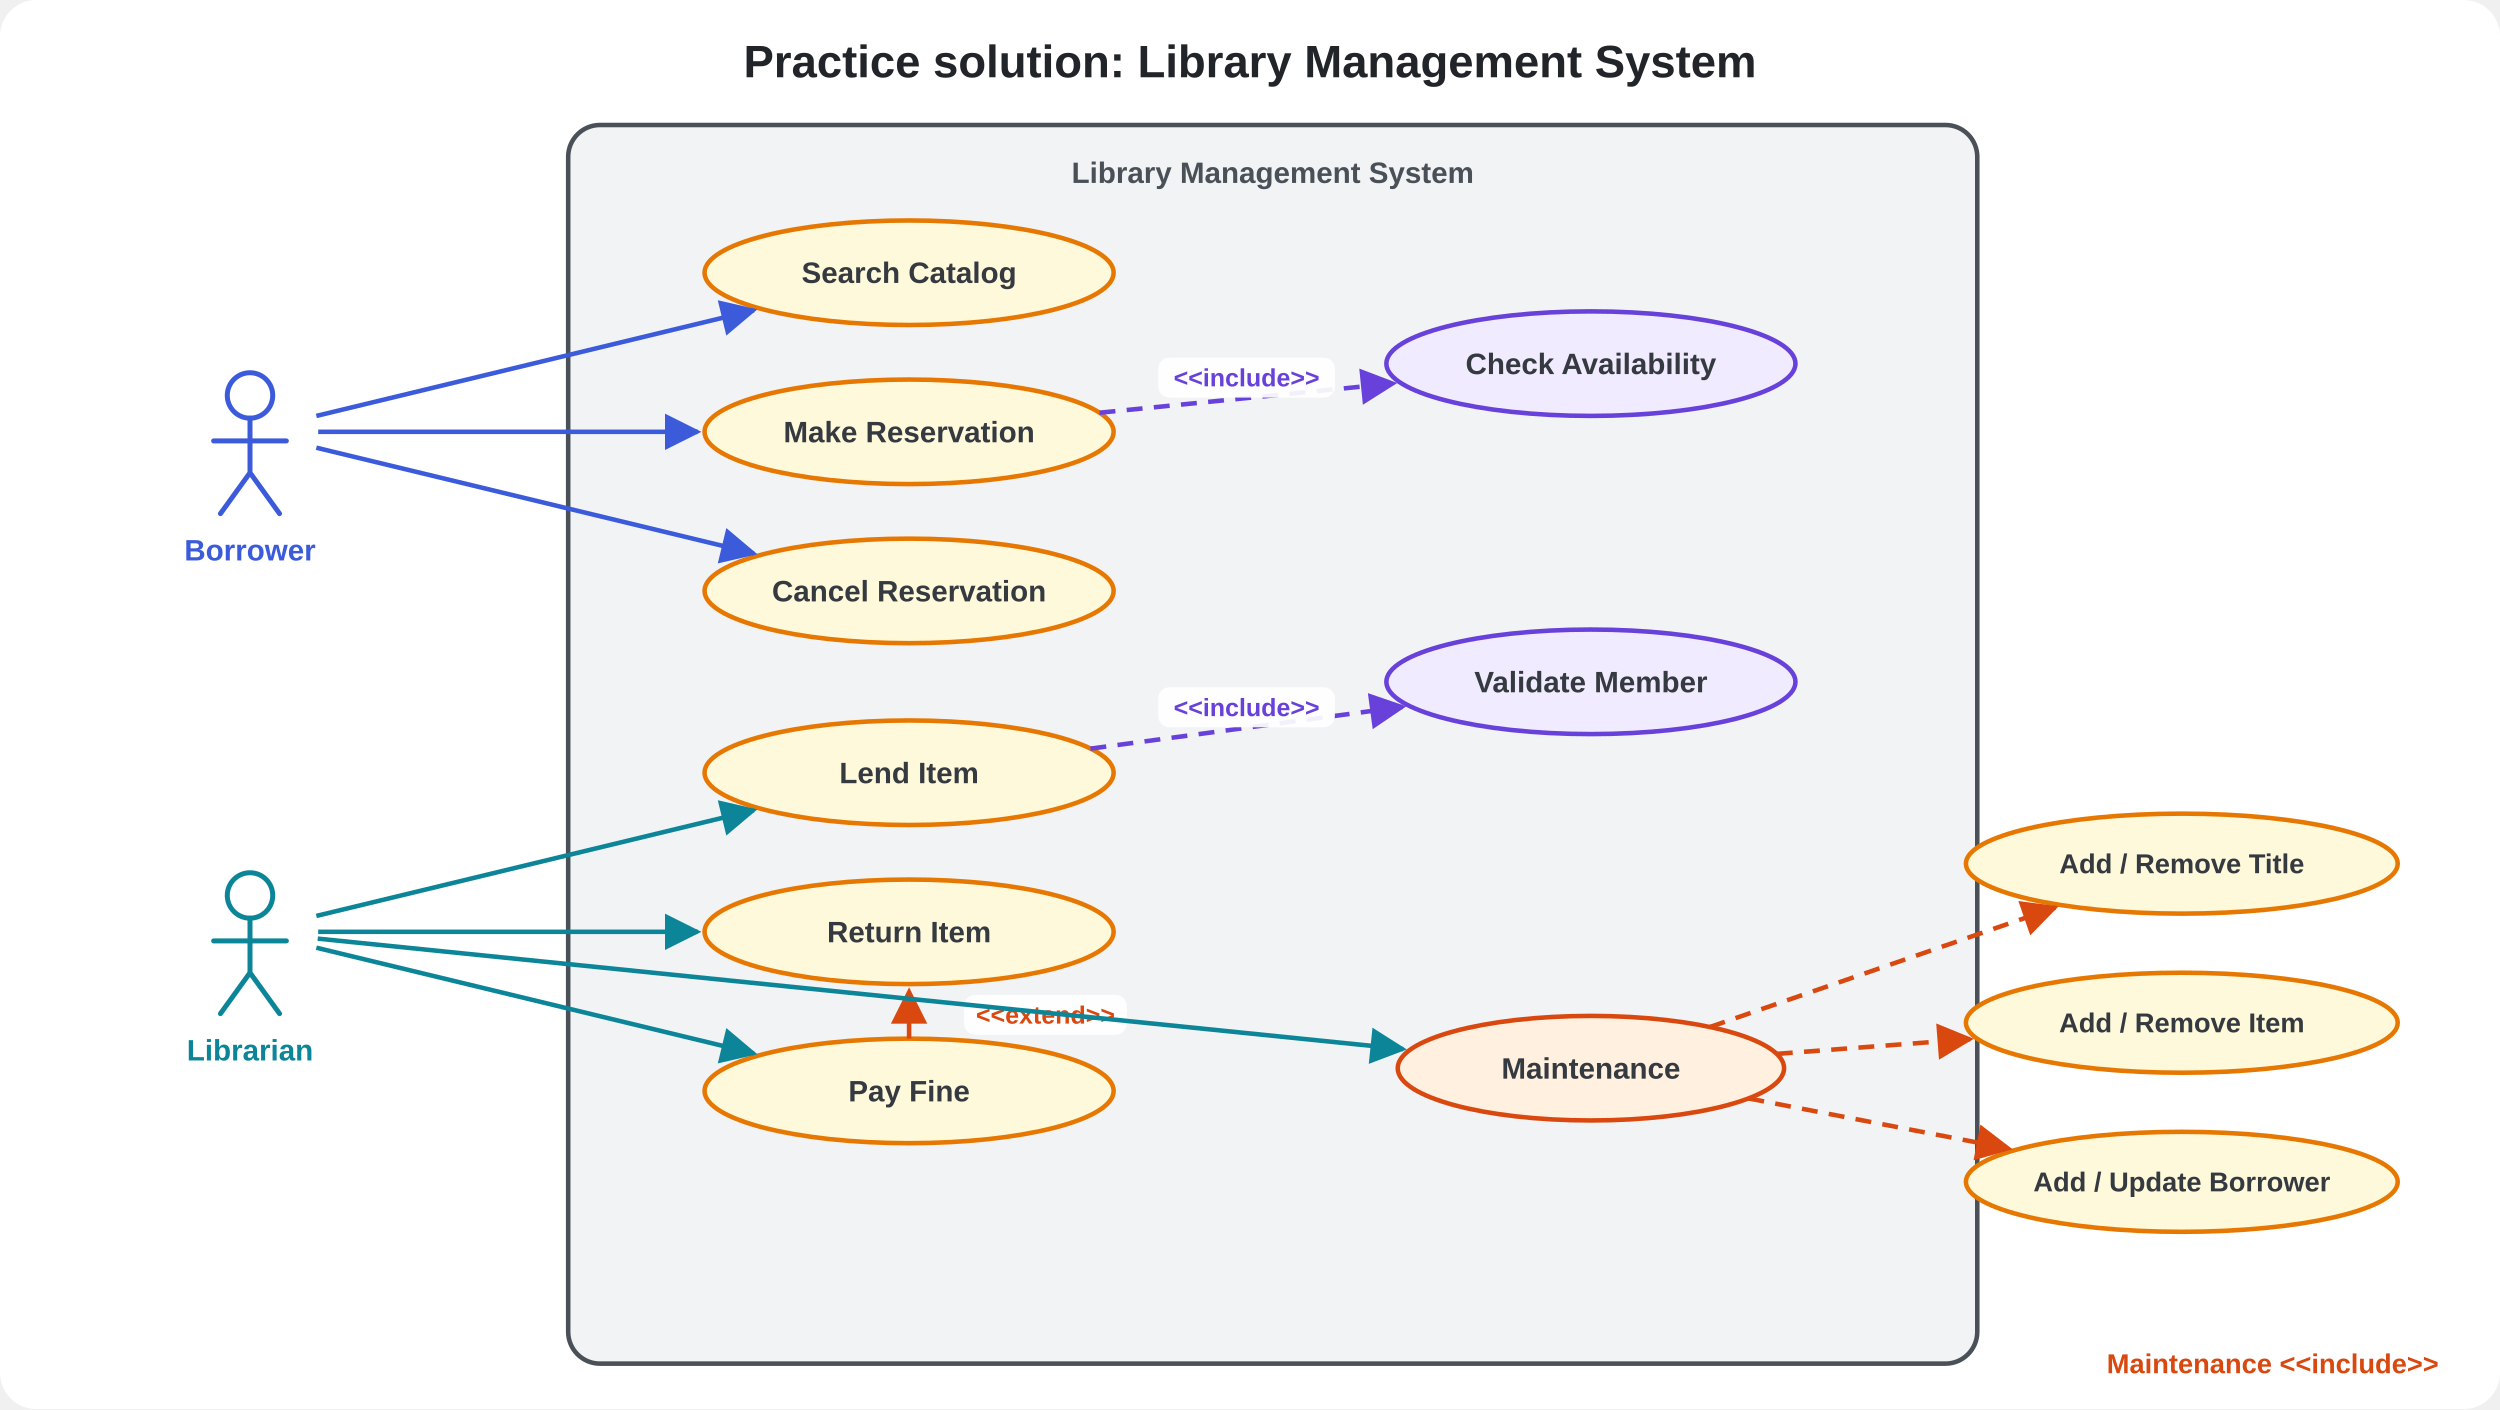
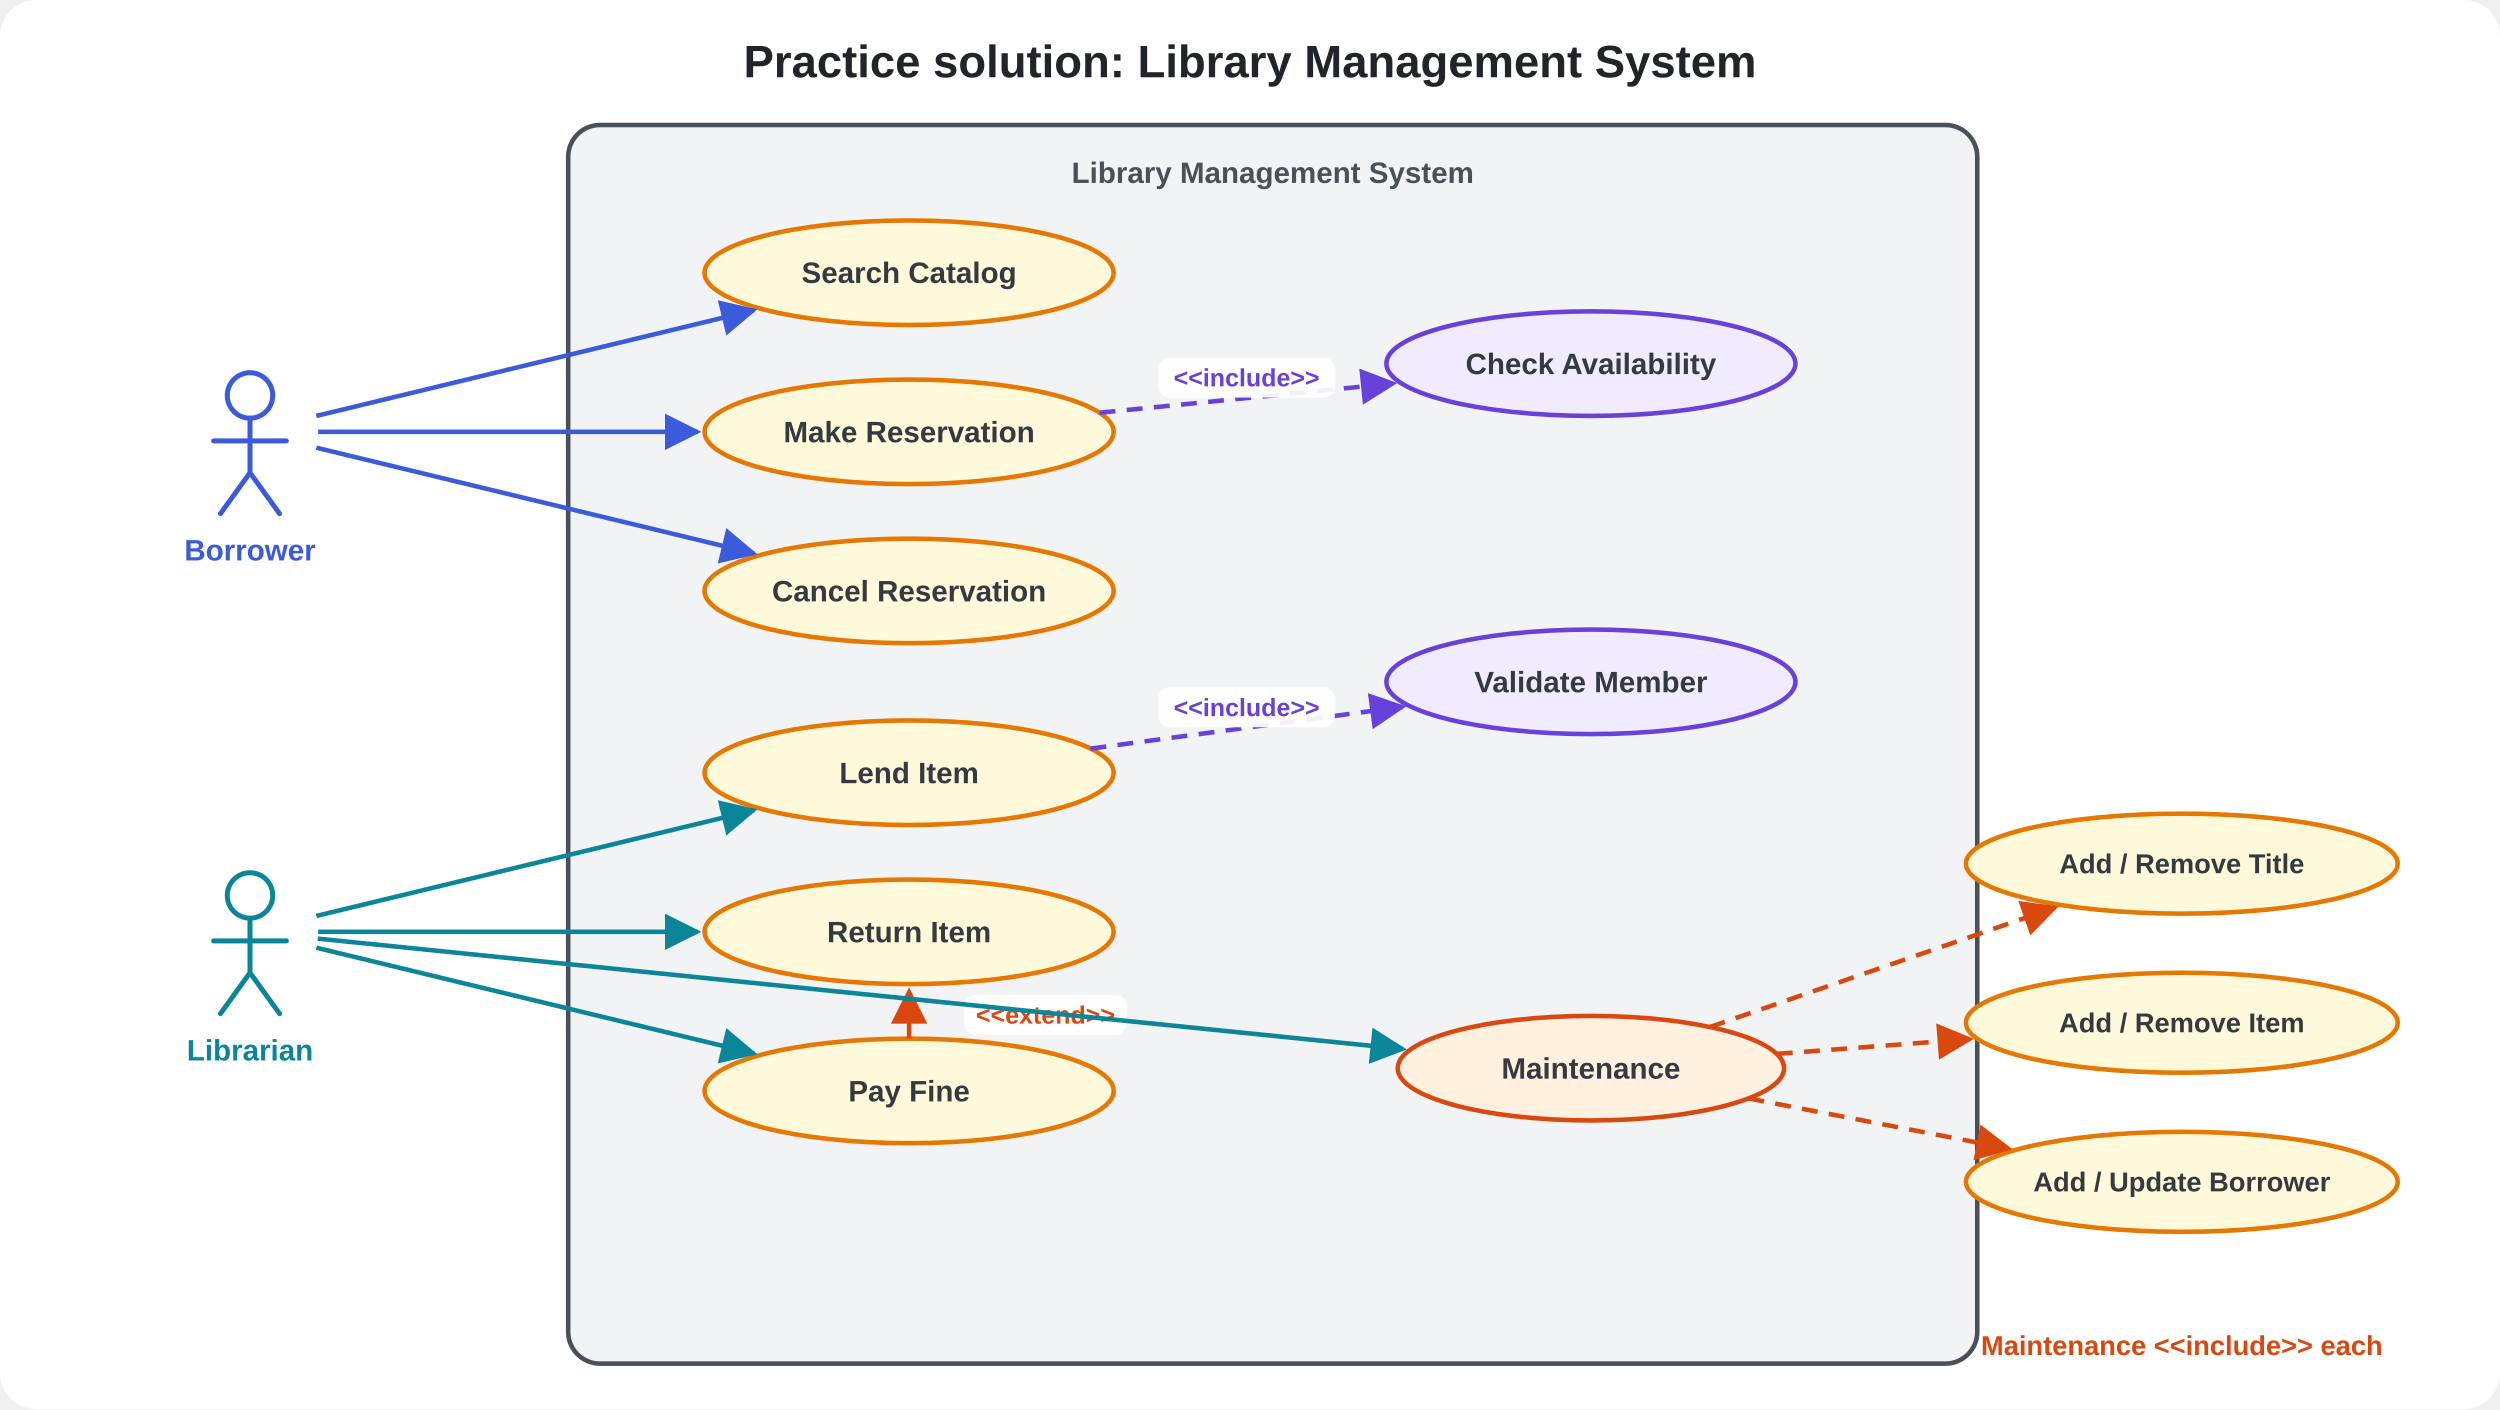
<svg xmlns="http://www.w3.org/2000/svg" width="1100" height="620" viewBox="0 0 1100 620">
+   <style>text{font-family:'Segoe UI',Tahoma,Arial,sans-serif}</style>
  <defs>
+     <marker id="a6741D9" viewBox="0 0 10 10" refX="9" refY="5" markerWidth="8" markerHeight="8" orient="auto-start-reverse">
+       <path d="M0 0 L10 5 L0 10 Z" fill="#6741D9" />
+     </marker>
    <marker id="a0C8599" viewBox="0 0 10 10" refX="9" refY="5" markerWidth="8" markerHeight="8" orient="auto-start-reverse">
      <path d="M0 0 L10 5 L0 10 Z" fill="#0C8599" />
+     </marker>
+     <marker id="a3B5BDB" viewBox="0 0 10 10" refX="9" refY="5" markerWidth="8" markerHeight="8" orient="auto-start-reverse">
+       <path d="M0 0 L10 5 L0 10 Z" fill="#3B5BDB" />
    </marker>
    <marker id="aD9480F" viewBox="0 0 10 10" refX="9" refY="5" markerWidth="8" markerHeight="8" orient="auto-start-reverse">
      <path d="M0 0 L10 5 L0 10 Z" fill="#D9480F" />
    </marker>
-     <marker id="a3B5BDB" viewBox="0 0 10 10" refX="9" refY="5" markerWidth="8" markerHeight="8" orient="auto-start-reverse">
-       <path d="M0 0 L10 5 L0 10 Z" fill="#3B5BDB" />
-     </marker>
-     <marker id="a6741D9" viewBox="0 0 10 10" refX="9" refY="5" markerWidth="8" markerHeight="8" orient="auto-start-reverse">
-       <path d="M0 0 L10 5 L0 10 Z" fill="#6741D9" />
-     </marker>
  </defs>
  <rect width="100%" height="100%" fill="white" rx="16" />
-   <text x="550.0" y="34" font-size="20" font-weight="700" text-anchor="middle" fill="#212529" style="font-family:'Segoe UI',Tahoma,Arial,sans-serif">Practice solution: Library Management System</text>
+   <text x="550.0" y="34" font-size="20" font-weight="700" text-anchor="middle" fill="#212529">Practice solution: Library Management System</text>
  <rect x="250" y="55" width="620" height="545" rx="14" fill="#F1F3F5" stroke="#495057" stroke-width="2" />
-   <text x="560" y="80.5" font-size="13" fill="#495057" text-anchor="middle" font-weight="700" style="font-family:'Segoe UI',Tahoma,Arial,sans-serif">Library Management System</text>
+   <text x="560" y="80.5" font-size="13" fill="#495057" text-anchor="middle" font-weight="700">Library Management System</text>
  <ellipse cx="400" cy="120" rx="90.0" ry="23.0" fill="#FFF9DB" stroke="#E67700" stroke-width="2" />
-   <text x="400" y="124.5" font-size="13" fill="#343a40" text-anchor="middle" font-weight="700" style="font-family:'Segoe UI',Tahoma,Arial,sans-serif">Search Catalog</text>
+   <text x="400" y="124.5" font-size="13" fill="#343a40" text-anchor="middle" font-weight="700">Search Catalog</text>
  <ellipse cx="400" cy="190" rx="90.0" ry="23.0" fill="#FFF9DB" stroke="#E67700" stroke-width="2" />
-   <text x="400" y="194.6" font-size="13" fill="#343a40" text-anchor="middle" font-weight="700" style="font-family:'Segoe UI',Tahoma,Arial,sans-serif">Make Reservation</text>
+   <text x="400" y="194.6" font-size="13" fill="#343a40" text-anchor="middle" font-weight="700">Make Reservation</text>
  <ellipse cx="400" cy="260" rx="90.0" ry="23.0" fill="#FFF9DB" stroke="#E67700" stroke-width="2" />
-   <text x="400" y="264.6" font-size="13" fill="#343a40" text-anchor="middle" font-weight="700" style="font-family:'Segoe UI',Tahoma,Arial,sans-serif">Cancel Reservation</text>
+   <text x="400" y="264.6" font-size="13" fill="#343a40" text-anchor="middle" font-weight="700">Cancel Reservation</text>
  <ellipse cx="400" cy="340" rx="90.0" ry="23.0" fill="#FFF9DB" stroke="#E67700" stroke-width="2" />
-   <text x="400" y="344.6" font-size="13" fill="#343a40" text-anchor="middle" font-weight="700" style="font-family:'Segoe UI',Tahoma,Arial,sans-serif">Lend Item</text>
+   <text x="400" y="344.6" font-size="13" fill="#343a40" text-anchor="middle" font-weight="700">Lend Item</text>
  <ellipse cx="400" cy="410" rx="90.0" ry="23.0" fill="#FFF9DB" stroke="#E67700" stroke-width="2" />
-   <text x="400" y="414.6" font-size="13" fill="#343a40" text-anchor="middle" font-weight="700" style="font-family:'Segoe UI',Tahoma,Arial,sans-serif">Return Item</text>
+   <text x="400" y="414.6" font-size="13" fill="#343a40" text-anchor="middle" font-weight="700">Return Item</text>
  <ellipse cx="400" cy="480" rx="90.0" ry="23.0" fill="#FFF9DB" stroke="#E67700" stroke-width="2" />
-   <text x="400" y="484.6" font-size="13" fill="#343a40" text-anchor="middle" font-weight="700" style="font-family:'Segoe UI',Tahoma,Arial,sans-serif">Pay Fine</text>
+   <text x="400" y="484.6" font-size="13" fill="#343a40" text-anchor="middle" font-weight="700">Pay Fine</text>
  <circle cx="110" cy="174" r="10" fill="white" stroke="#3B5BDB" stroke-width="2.2" />
  <path d="M110 184 V208 M94 194 H126 M110 208 L97 226 M110 208 L123 226" stroke="#3B5BDB" stroke-width="2.2" fill="none" stroke-linecap="round" />
-   <text x="110" y="246.6" font-size="13" fill="#3B5BDB" text-anchor="middle" font-weight="700" style="font-family:'Segoe UI',Tahoma,Arial,sans-serif">Borrower</text>
+   <text x="110" y="246.6" font-size="13" fill="#3B5BDB" text-anchor="middle" font-weight="700">Borrower</text>
  <line x1="139.2" y1="183.0" x2="331.7" y2="136.5" stroke="#3B5BDB" stroke-width="2" marker-end="url(#a3B5BDB)" />
  <line x1="140.0" y1="190.0" x2="307.0" y2="190.0" stroke="#3B5BDB" stroke-width="2" marker-end="url(#a3B5BDB)" />
  <line x1="139.2" y1="197.0" x2="331.7" y2="243.5" stroke="#3B5BDB" stroke-width="2" marker-end="url(#a3B5BDB)" />
  <circle cx="110" cy="394" r="10" fill="white" stroke="#0C8599" stroke-width="2.2" />
  <path d="M110 404 V428 M94 414 H126 M110 428 L97 446 M110 428 L123 446" stroke="#0C8599" stroke-width="2.2" fill="none" stroke-linecap="round" />
-   <text x="110" y="466.6" font-size="13" fill="#0C8599" text-anchor="middle" font-weight="700" style="font-family:'Segoe UI',Tahoma,Arial,sans-serif">Librarian</text>
+   <text x="110" y="466.6" font-size="13" fill="#0C8599" text-anchor="middle" font-weight="700">Librarian</text>
  <line x1="139.2" y1="403.0" x2="331.7" y2="356.5" stroke="#0C8599" stroke-width="2" marker-end="url(#a0C8599)" />
  <line x1="140.0" y1="410.0" x2="307.0" y2="410.0" stroke="#0C8599" stroke-width="2" marker-end="url(#a0C8599)" />
  <line x1="139.2" y1="417.0" x2="331.7" y2="463.5" stroke="#0C8599" stroke-width="2" marker-end="url(#a0C8599)" />
  <ellipse cx="700" cy="160" rx="90.0" ry="23.0" fill="#F1EBFF" stroke="#6741D9" stroke-width="2" />
-   <text x="700" y="164.6" font-size="13" fill="#343a40" text-anchor="middle" font-weight="700" style="font-family:'Segoe UI',Tahoma,Arial,sans-serif">Check Availability</text>
+   <text x="700" y="164.6" font-size="13" fill="#343a40" text-anchor="middle" font-weight="700">Check Availability</text>
  <line x1="483.8" y1="181.6" x2="613.2" y2="168.7" stroke="#6741D9" stroke-width="2" stroke-dasharray="7 5" marker-end="url(#a6741D9)" />
  <rect x="509.62" y="157.35" width="77.76" height="17.6" rx="5" fill="white" opacity=".92" />
-   <text x="548.5" y="170.0" font-size="11" fill="#6741D9" text-anchor="middle" font-weight="700" style="font-family:'Segoe UI',Tahoma,Arial,sans-serif">&lt;&lt;include&gt;&gt;</text>
+   <text x="548.5" y="170.0" font-size="11" fill="#6741D9" text-anchor="middle" font-weight="700">&lt;&lt;include&gt;&gt;</text>
  <ellipse cx="700" cy="300" rx="90.0" ry="23.0" fill="#F1EBFF" stroke="#6741D9" stroke-width="2" />
-   <text x="700" y="304.6" font-size="13" fill="#343a40" text-anchor="middle" font-weight="700" style="font-family:'Segoe UI',Tahoma,Arial,sans-serif">Validate Member</text>
+   <text x="700" y="304.6" font-size="13" fill="#343a40" text-anchor="middle" font-weight="700">Validate Member</text>
  <line x1="479.8" y1="329.4" x2="617.2" y2="311.0" stroke="#6741D9" stroke-width="2" stroke-dasharray="7 5" marker-end="url(#a6741D9)" />
  <rect x="509.62" y="302.4" width="77.76" height="17.6" rx="5" fill="white" opacity=".92" />
-   <text x="548.5" y="315.1" font-size="11" fill="#6741D9" text-anchor="middle" font-weight="700" style="font-family:'Segoe UI',Tahoma,Arial,sans-serif">&lt;&lt;include&gt;&gt;</text>
+   <text x="548.5" y="315.1" font-size="11" fill="#6741D9" text-anchor="middle" font-weight="700">&lt;&lt;include&gt;&gt;</text>
  <line x1="400.0" y1="457.0" x2="400.0" y2="436.0" stroke="#D9480F" stroke-width="2" stroke-dasharray="7 5" marker-end="url(#aD9480F)" />
  <rect x="424.2" y="437.7" width="71.6" height="17.6" rx="5" fill="white" opacity=".92" />
-   <text x="460.0" y="450.4" font-size="11" fill="#D9480F" text-anchor="middle" font-weight="700" style="font-family:'Segoe UI',Tahoma,Arial,sans-serif">&lt;&lt;extend&gt;&gt;</text>
+   <text x="460.0" y="450.4" font-size="11" fill="#D9480F" text-anchor="middle" font-weight="700">&lt;&lt;extend&gt;&gt;</text>
  <ellipse cx="700" cy="470" rx="85.0" ry="23.0" fill="#FFF0E0" stroke="#D9480F" stroke-width="2" />
-   <text x="700" y="474.6" font-size="13" fill="#343a40" text-anchor="middle" font-weight="700" style="font-family:'Segoe UI',Tahoma,Arial,sans-serif">Maintenance</text>
+   <text x="700" y="474.6" font-size="13" fill="#343a40" text-anchor="middle" font-weight="700">Maintenance</text>
  <ellipse cx="960" cy="380" rx="95.0" ry="22.0" fill="#FFF9DB" stroke="#E67700" stroke-width="2" />
-   <text x="960" y="384.2" font-size="12" fill="#343a40" text-anchor="middle" font-weight="700" style="font-family:'Segoe UI',Tahoma,Arial,sans-serif">Add / Remove Title</text>
+   <text x="960" y="384.2" font-size="12" fill="#343a40" text-anchor="middle" font-weight="700">Add / Remove Title</text>
  <line x1="752.3" y1="451.9" x2="904.3" y2="399.3" stroke="#D9480F" stroke-width="2" stroke-dasharray="7 5" marker-end="url(#aD9480F)" />
  <ellipse cx="960" cy="450" rx="95.0" ry="22.0" fill="#FFF9DB" stroke="#E67700" stroke-width="2" />
-   <text x="960" y="454.2" font-size="12" fill="#343a40" text-anchor="middle" font-weight="700" style="font-family:'Segoe UI',Tahoma,Arial,sans-serif">Add / Remove Item</text>
+   <text x="960" y="454.2" font-size="12" fill="#343a40" text-anchor="middle" font-weight="700">Add / Remove Item</text>
  <line x1="781.8" y1="463.7" x2="866.9" y2="457.2" stroke="#D9480F" stroke-width="2" stroke-dasharray="7 5" marker-end="url(#aD9480F)" />
  <ellipse cx="960" cy="520" rx="95.0" ry="22.0" fill="#FFF9DB" stroke="#E67700" stroke-width="2" />
-   <text x="960" y="524.2" font-size="12" fill="#343a40" text-anchor="middle" font-weight="700" style="font-family:'Segoe UI',Tahoma,Arial,sans-serif">Add / Update Borrower</text>
+   <text x="960" y="524.2" font-size="12" fill="#343a40" text-anchor="middle" font-weight="700">Add / Update Borrower</text>
  <line x1="769.3" y1="483.3" x2="884.0" y2="505.4" stroke="#D9480F" stroke-width="2" stroke-dasharray="7 5" marker-end="url(#aD9480F)" />
-   <text x="1000" y="604.2" font-size="12" fill="#D9480F" text-anchor="middle" font-weight="700" style="font-family:'Segoe UI',Tahoma,Arial,sans-serif">Maintenance &lt;&lt;include&gt;&gt;</text>
+   <text x="960" y="596.2" font-size="12" fill="#D9480F" text-anchor="middle" font-weight="700">Maintenance &lt;&lt;include&gt;&gt; each</text>
  <line x1="139.8" y1="413.0" x2="617.4" y2="461.6" stroke="#0C8599" stroke-width="2" marker-end="url(#a0C8599)" />
</svg>
